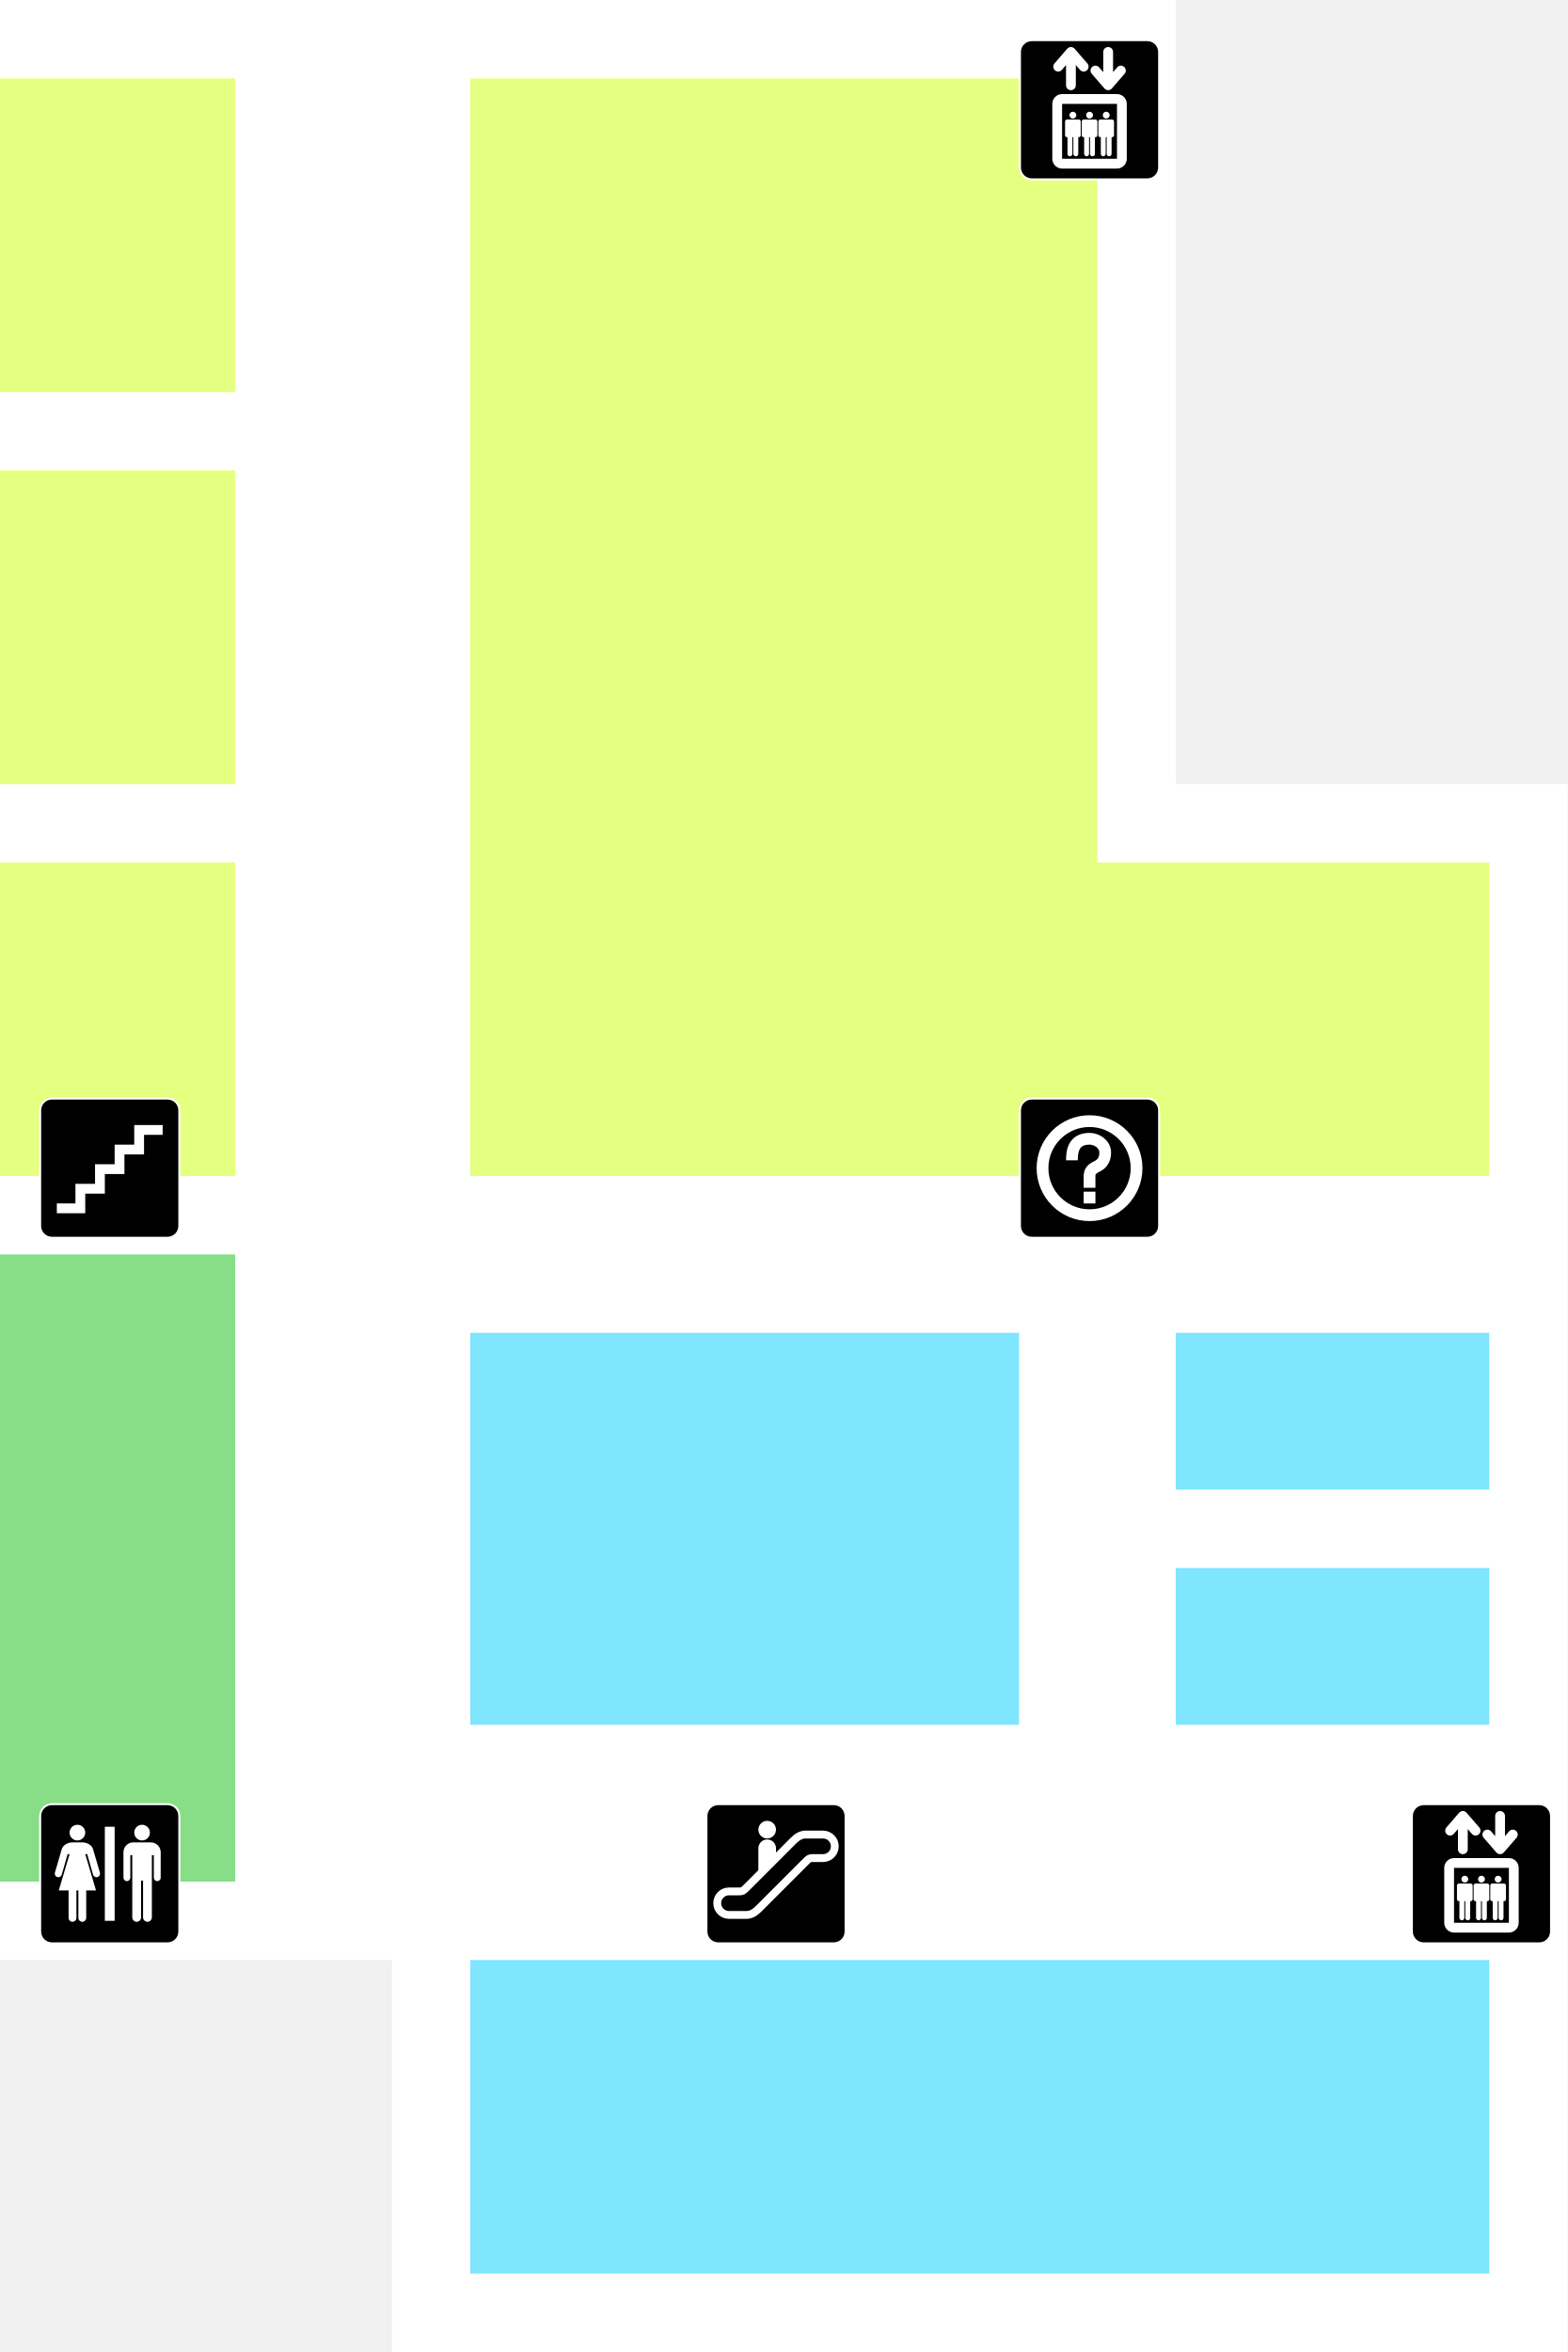
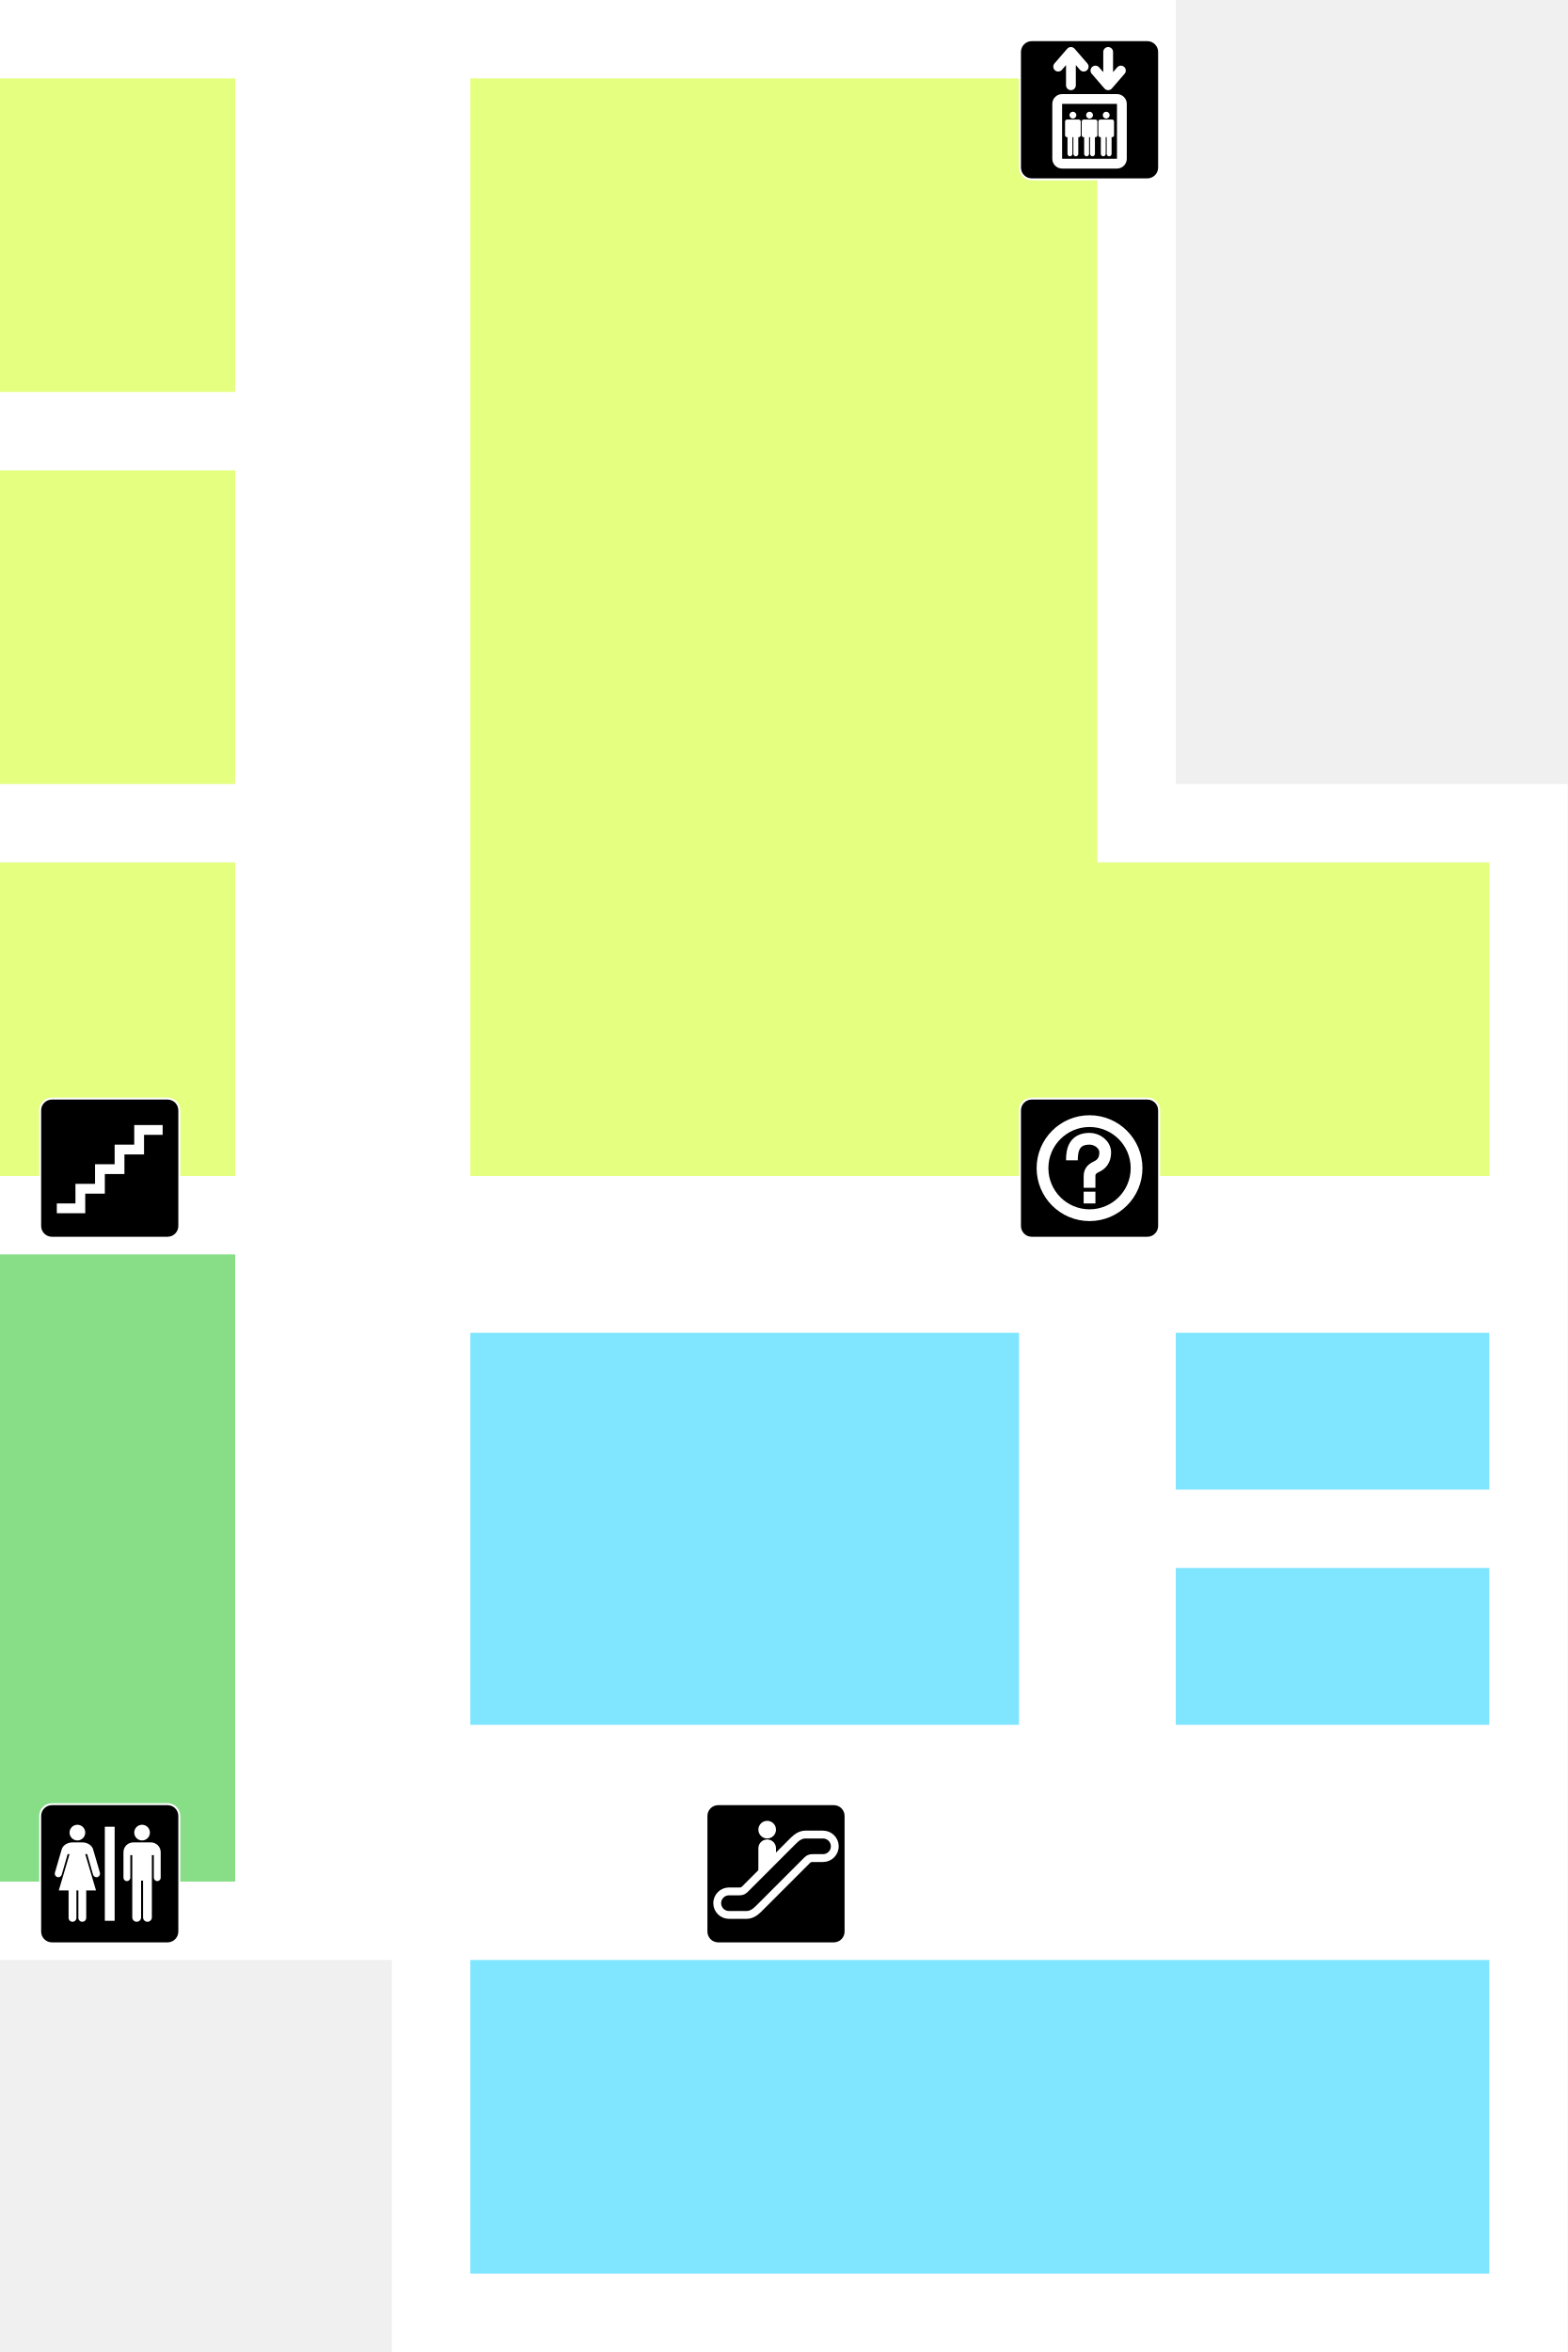
<svg xmlns="http://www.w3.org/2000/svg" xmlns:xlink="http://www.w3.org/1999/xlink" width="200mm" height="300mm" viewBox="0 0 200 300" version="1.1" id="svg1">
  <defs id="defs1">
    <symbol id="AigaSymbols.svg:Escalator_Inv">
      <rect x="0.5" y="0.5" width="71" height="71" ry="6" style="stroke:#ffffff" id="rect47" />
      <path d="m 55,28 c -1,0 -2,0 -3,1 L 27,54 c -2,2 -4,3 -6,3 h -9 a 6,6 0 1 1 0,-12 h 5 c 1,0 2,0 3,-1 L 45,19 c 2,-2 4,-3 6,-3 h 9 a 6,6 0 1 1 0,12 z" style="fill:none;stroke:#ffffff;stroke-width:4" id="path48" />
      <path d="m 27,35 9,-9 v -3 a 4.5,4.5 0 0 0 -9,0 z" style="fill:#ffffff;stroke:none" id="path49" />
      <circle cx="31.5" cy="13.5" r="4.5" style="fill:#ffffff;stroke:none" id="circle49" />
    </symbol>
    <symbol id="AigaSymbols.svg:Stairs_Inv">
      <rect x="0.5" y="0.5" width="71" height="71" ry="6" style="stroke:#ffffff" id="rect62" />
      <path d="m 9,56.5 h 12 v -10 h 10 v -10 h 10 v -10 h 10 v -10 h 12" style="fill:none;stroke:#ffffff;stroke-width:5" id="path63" />
    </symbol>
    <symbol id="AigaSymbols.svg:Elevator_Inv">
      <rect x="0.5" y="0.5" width="71" height="71" ry="6" style="stroke:#ffffff" id="rect75" />
      <g style="fill:none;stroke:#ffffff;stroke-width:5;stroke-linecap:round;stroke-linejoin:round" id="g76">
        <path d="M 26.5,23.5 V 6.5 M 20,14 26.5,6.5 33,14" id="path75" />
        <path d="m 45.5,6.5 v 17 M 39,16 45.5,23.5 52,16" id="path76" />
      </g>
      <rect x="17" y="28" width="38" height="38" ry="5" style="fill:#ffffff;stroke:none" id="rect76" />
      <rect x="22" y="33" width="28" height="28" style="stroke:none" id="rect77" />
      <g id="person2" style="fill:#ffffff;stroke:none">
        <circle cx="27.5" cy="38.75" r="1.75" id="circle77" />
        <path d="m 24.5,41 a 1,1 0 0 0 -1,1 v 7 a 1,1 0 0 0 1,1 h 0.25 v 8.5 a 1.25,1.25 0 1 0 2.5,0 V 50 h 0.5 v 8.5 a 1.25,1.25 0 1 0 2.5,0 V 50 h 0.25 a 1,1 0 0 0 1,-1 v -7 a 1,1 0 0 0 -1,-1 z" id="path77" />
      </g>
      <use x="8.5" xlink:href="#person2" id="use77" />
      <use x="17" xlink:href="#person2" id="use78" />
    </symbol>
    <symbol id="AigaSymbols.svg:Toilets_Inv">
      <rect x="0.5" y="0.5" width="71" height="71" ry="6" style="stroke:#ffffff" id="rect83" />
      <g style="fill:#ffffff;stroke:none" id="g85">
        <rect x="33.5" y="12" width="5" height="48" id="rect84" />
        <circle cx="19.5" cy="15" r="4" id="circle84" />
        <path d="m 19,44.5 v 14 a 2,2 0 0 1 -4,0 v -14 H 10 L 15.5,26 h -1 l -3,10.5 A 1.821,1.821 0 0 1 8,35.5 l 3.5,-12 A 5.7,4.6 0 0 1 17,20 h 5 a 5.7,4.6 0 0 1 5.5,3.5 l 3.5,12 a 1.821,1.821 0 0 1 -3.5,1 L 24.5,26 h -1 L 29,44.5 h -5 v 14 a 2,2 0 0 1 -4,0 v -14 z" id="path84" />
        <circle cx="52.5" cy="15" r="4" id="circle85" />
        <path d="m 43,25 v 13 a 1.75,1.75 0 0 0 3.5,0 V 26.5 h 1 v 31.75 a 2.25,2.25 0 0 0 4.5,0 V 39.5 h 1 v 18.75 a 2.25,2.25 0 0 0 4.5,0 V 26.5 h 1 V 38 A 1.75,1.75 0 0 0 62,38 V 25 a 5,5 0 0 0 -5,-5 h -9 a 5,5 0 0 0 -5,5 z" id="path85" />
      </g>
    </symbol>
    <symbol id="AigaSymbols.svg:Information_Inv">
      <rect x="0.5" y="0.5" width="71" height="71" ry="6" style="stroke:#ffffff" id="rect127" />
      <circle cx="36" cy="36" r="24" style="fill:none;stroke:#ffffff;stroke-width:6" id="circle127" />
      <path d="m 27,32 c 0,-5 1,-11 9,-11 4,0 8,3 8,7 0,4 -2,6 -4,7 -2,1 -4,2 -4,5 0,3 0,6 0,6" style="fill:none;stroke:#ffffff;stroke-width:6" id="path127" />
      <rect x="33" y="48" width="6" height="6" style="fill:#ffffff;stroke:none" id="rect128" />
    </symbol>
  </defs>
  <g id="layer1" transform="translate(-50,-50)">
    <path style="fill:#ffffff;stroke-width:0.1" d="m 50,50 h 150 v 100 h 50 V 350 H 100 V 300 H 50 Z" id="path1" />
    <g id="g2">
      <path style="fill:#e5ff80;stroke-width:0.1" d="m 50,60 h 30 v 40 H 50 Z" id="path2" />
      <path style="fill:#e5ff80;stroke-width:0.1" d="m 50,110 h 30 v 40 H 50 Z" id="path3" />
      <path style="fill:#e5ff80;stroke-width:0.1" d="m 50,160 h 30 v 40 H 50 Z" id="path4" />
      <path style="fill:#e5ff80;stroke-width:0.1" d="m 110,60 h 80 v 100 h 50 v 40 H 110 Z" id="path5" />
      <path style="fill:#87de87;stroke-width:0.1" d="m 50,210 h 30 v 80 H 50 Z" id="path6" />
      <path style="fill:#80e5ff;stroke-width:0.1" d="m 110,300 v 40 h 130 v -40 z" id="path7" />
      <path style="fill:#80e5ff;stroke-width:0.1" d="m 200,250 h 40 v 20 h -40 z" id="path8" />
      <path style="fill:#80e5ff;stroke-width:0.1" d="m 180,220 v 50 h -70 v -50 z" id="path9" />
      <path style="fill:#80e5ff;stroke-width:0.1" d="m 200,220 h 40 v 20 h -40 z" id="path10" />
    </g>
    <g id="g1">
      <use xlink:href="#AigaSymbols.svg:Escalator_Inv" style="fill:#000000;stroke:#000000" id="use1" transform="matrix(0.25,0,0,0.25,140,280)" />
      <use xlink:href="#AigaSymbols.svg:Stairs_Inv" style="fill:#000000;stroke:#000000" id="use1-6" transform="matrix(0.25,0,0,0.25,55,190)" />
-       <use xlink:href="#AigaSymbols.svg:Elevator_Inv" style="fill:#000000;stroke:#000000" id="use1-2" transform="matrix(0.25,0,0,0.25,230,280)" />
      <use xlink:href="#AigaSymbols.svg:Toilets_Inv" style="fill:#000000;stroke:#000000" id="use1-5" transform="matrix(0.25,0,0,0.25,55,280)" />
      <use xlink:href="#AigaSymbols.svg:Elevator_Inv" style="fill:#000000;stroke:#000000" id="use2" transform="matrix(0.25,0,0,0.25,180,55)" />
      <use xlink:href="#AigaSymbols.svg:Information_Inv" style="fill:#000000;stroke:#000000" id="use1-29" transform="matrix(0.25,0,0,0.25,180,190)" />
    </g>
  </g>
</svg>
